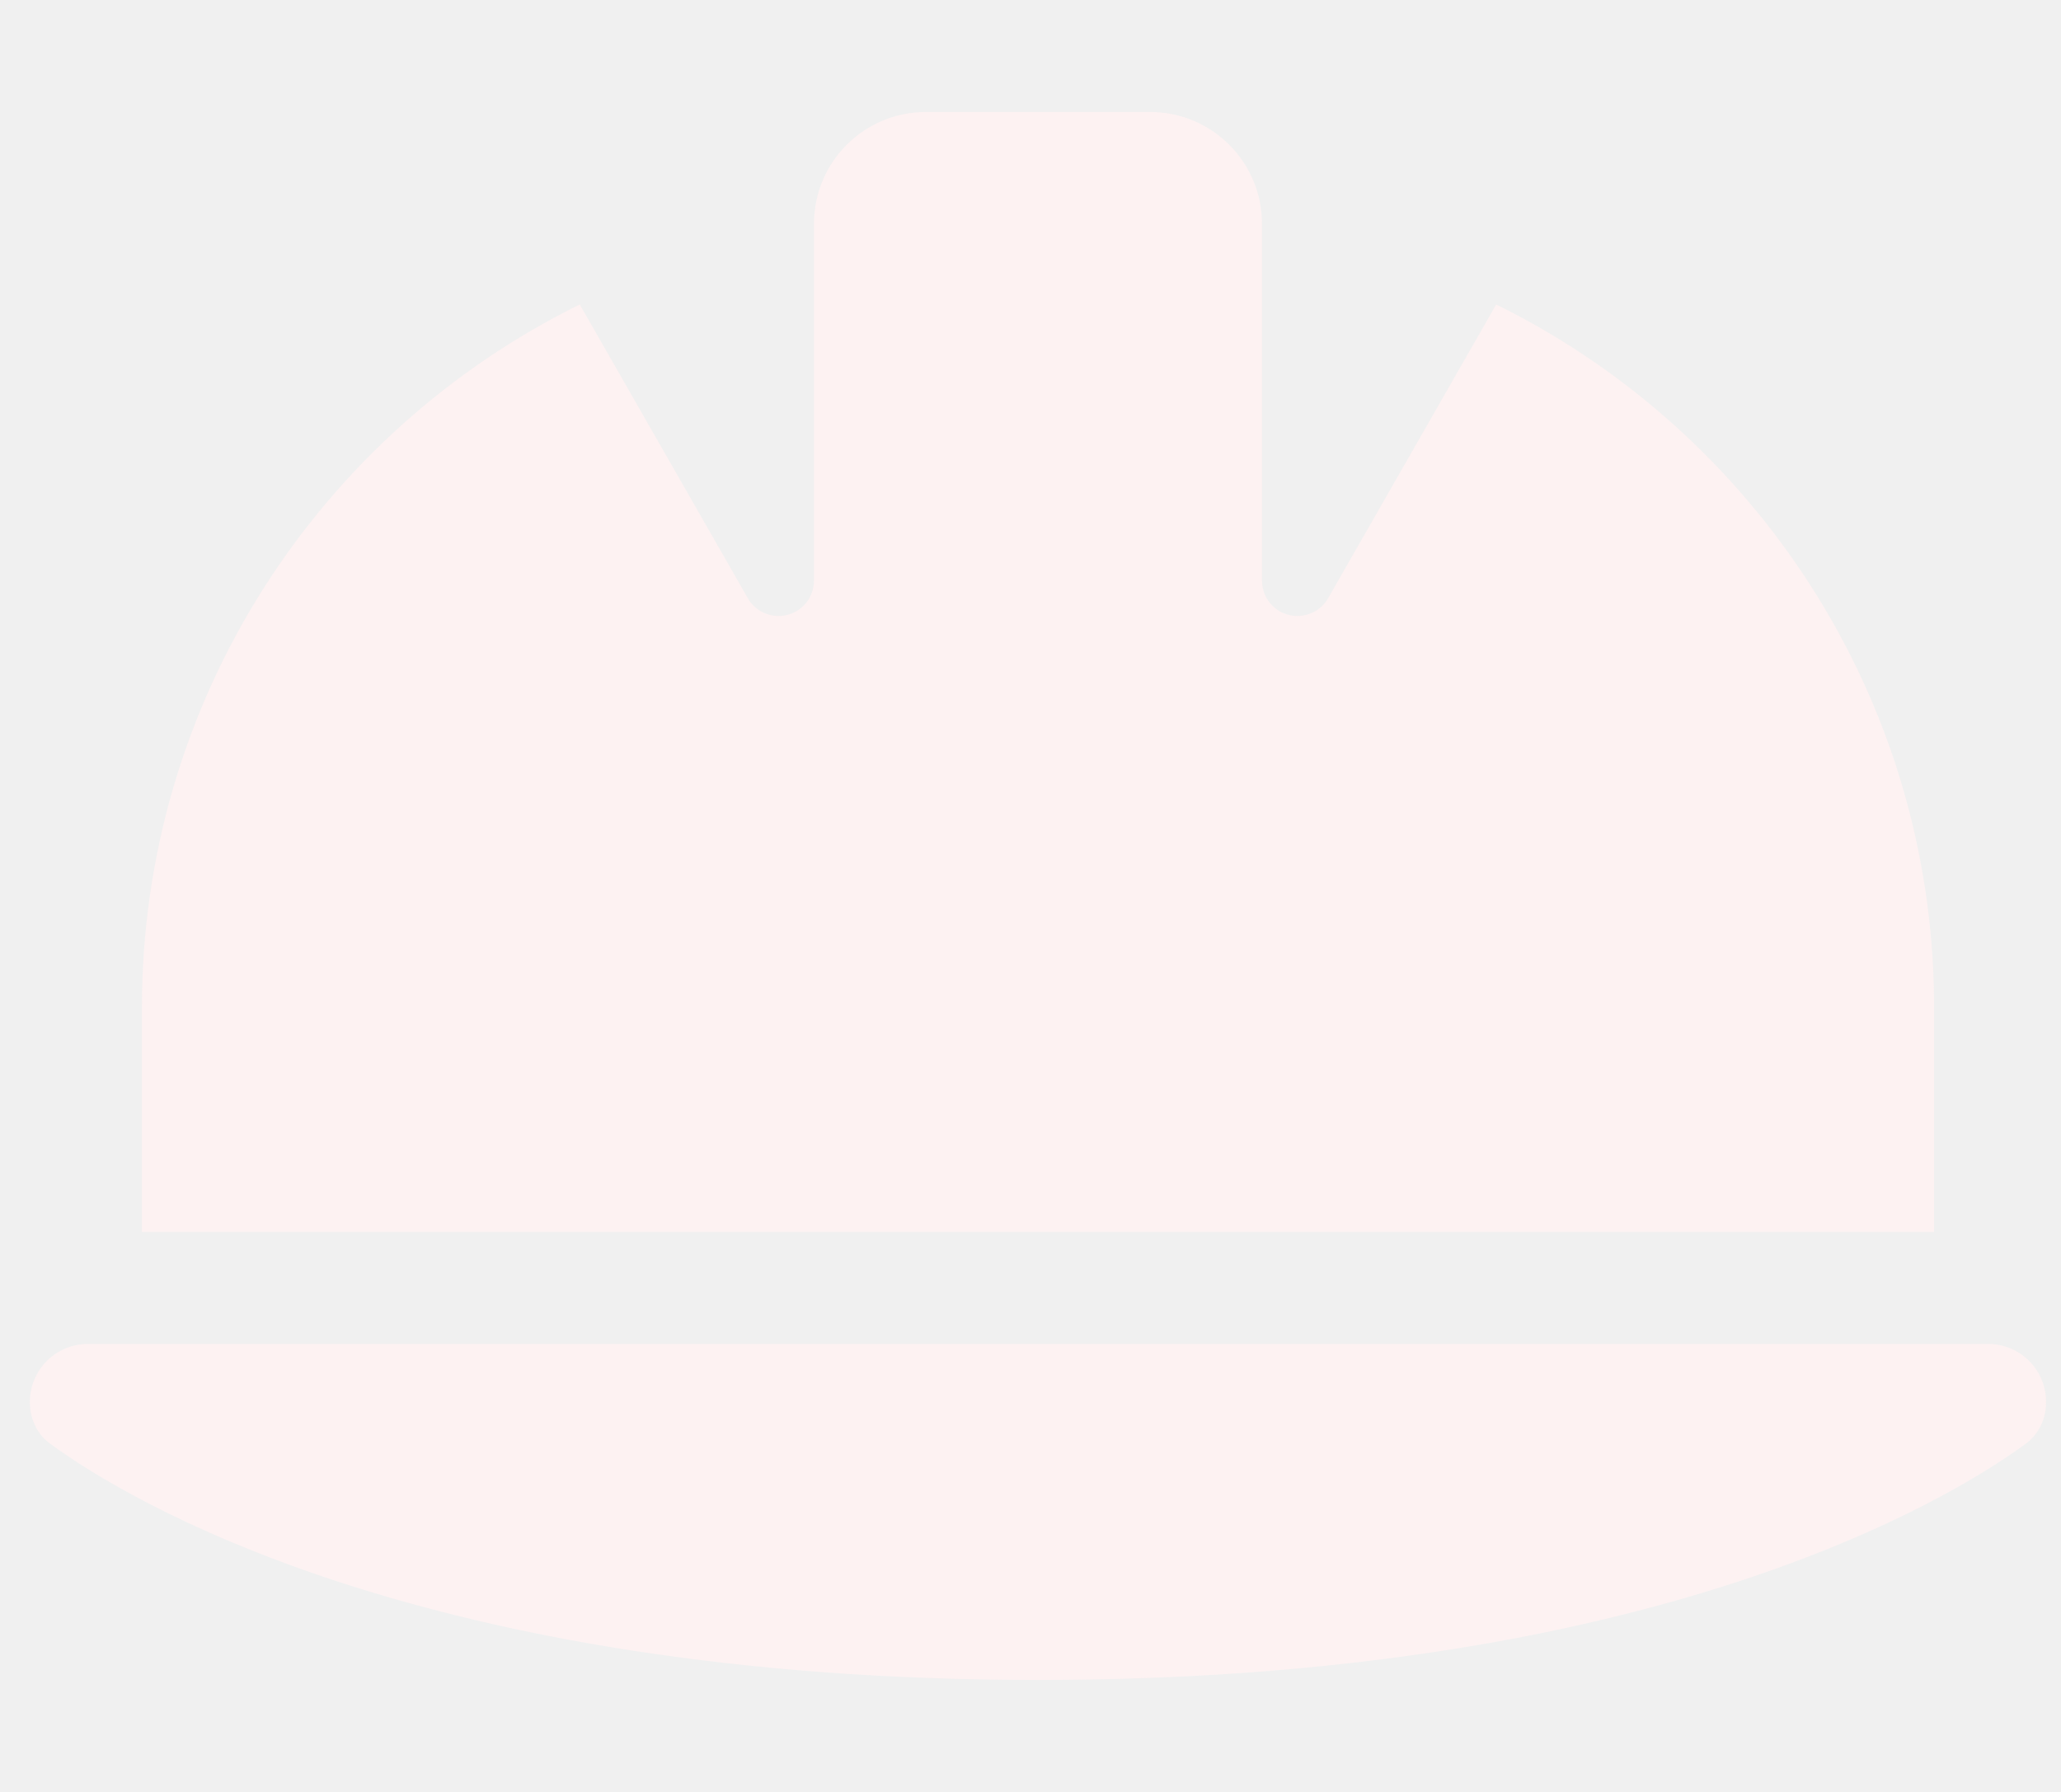
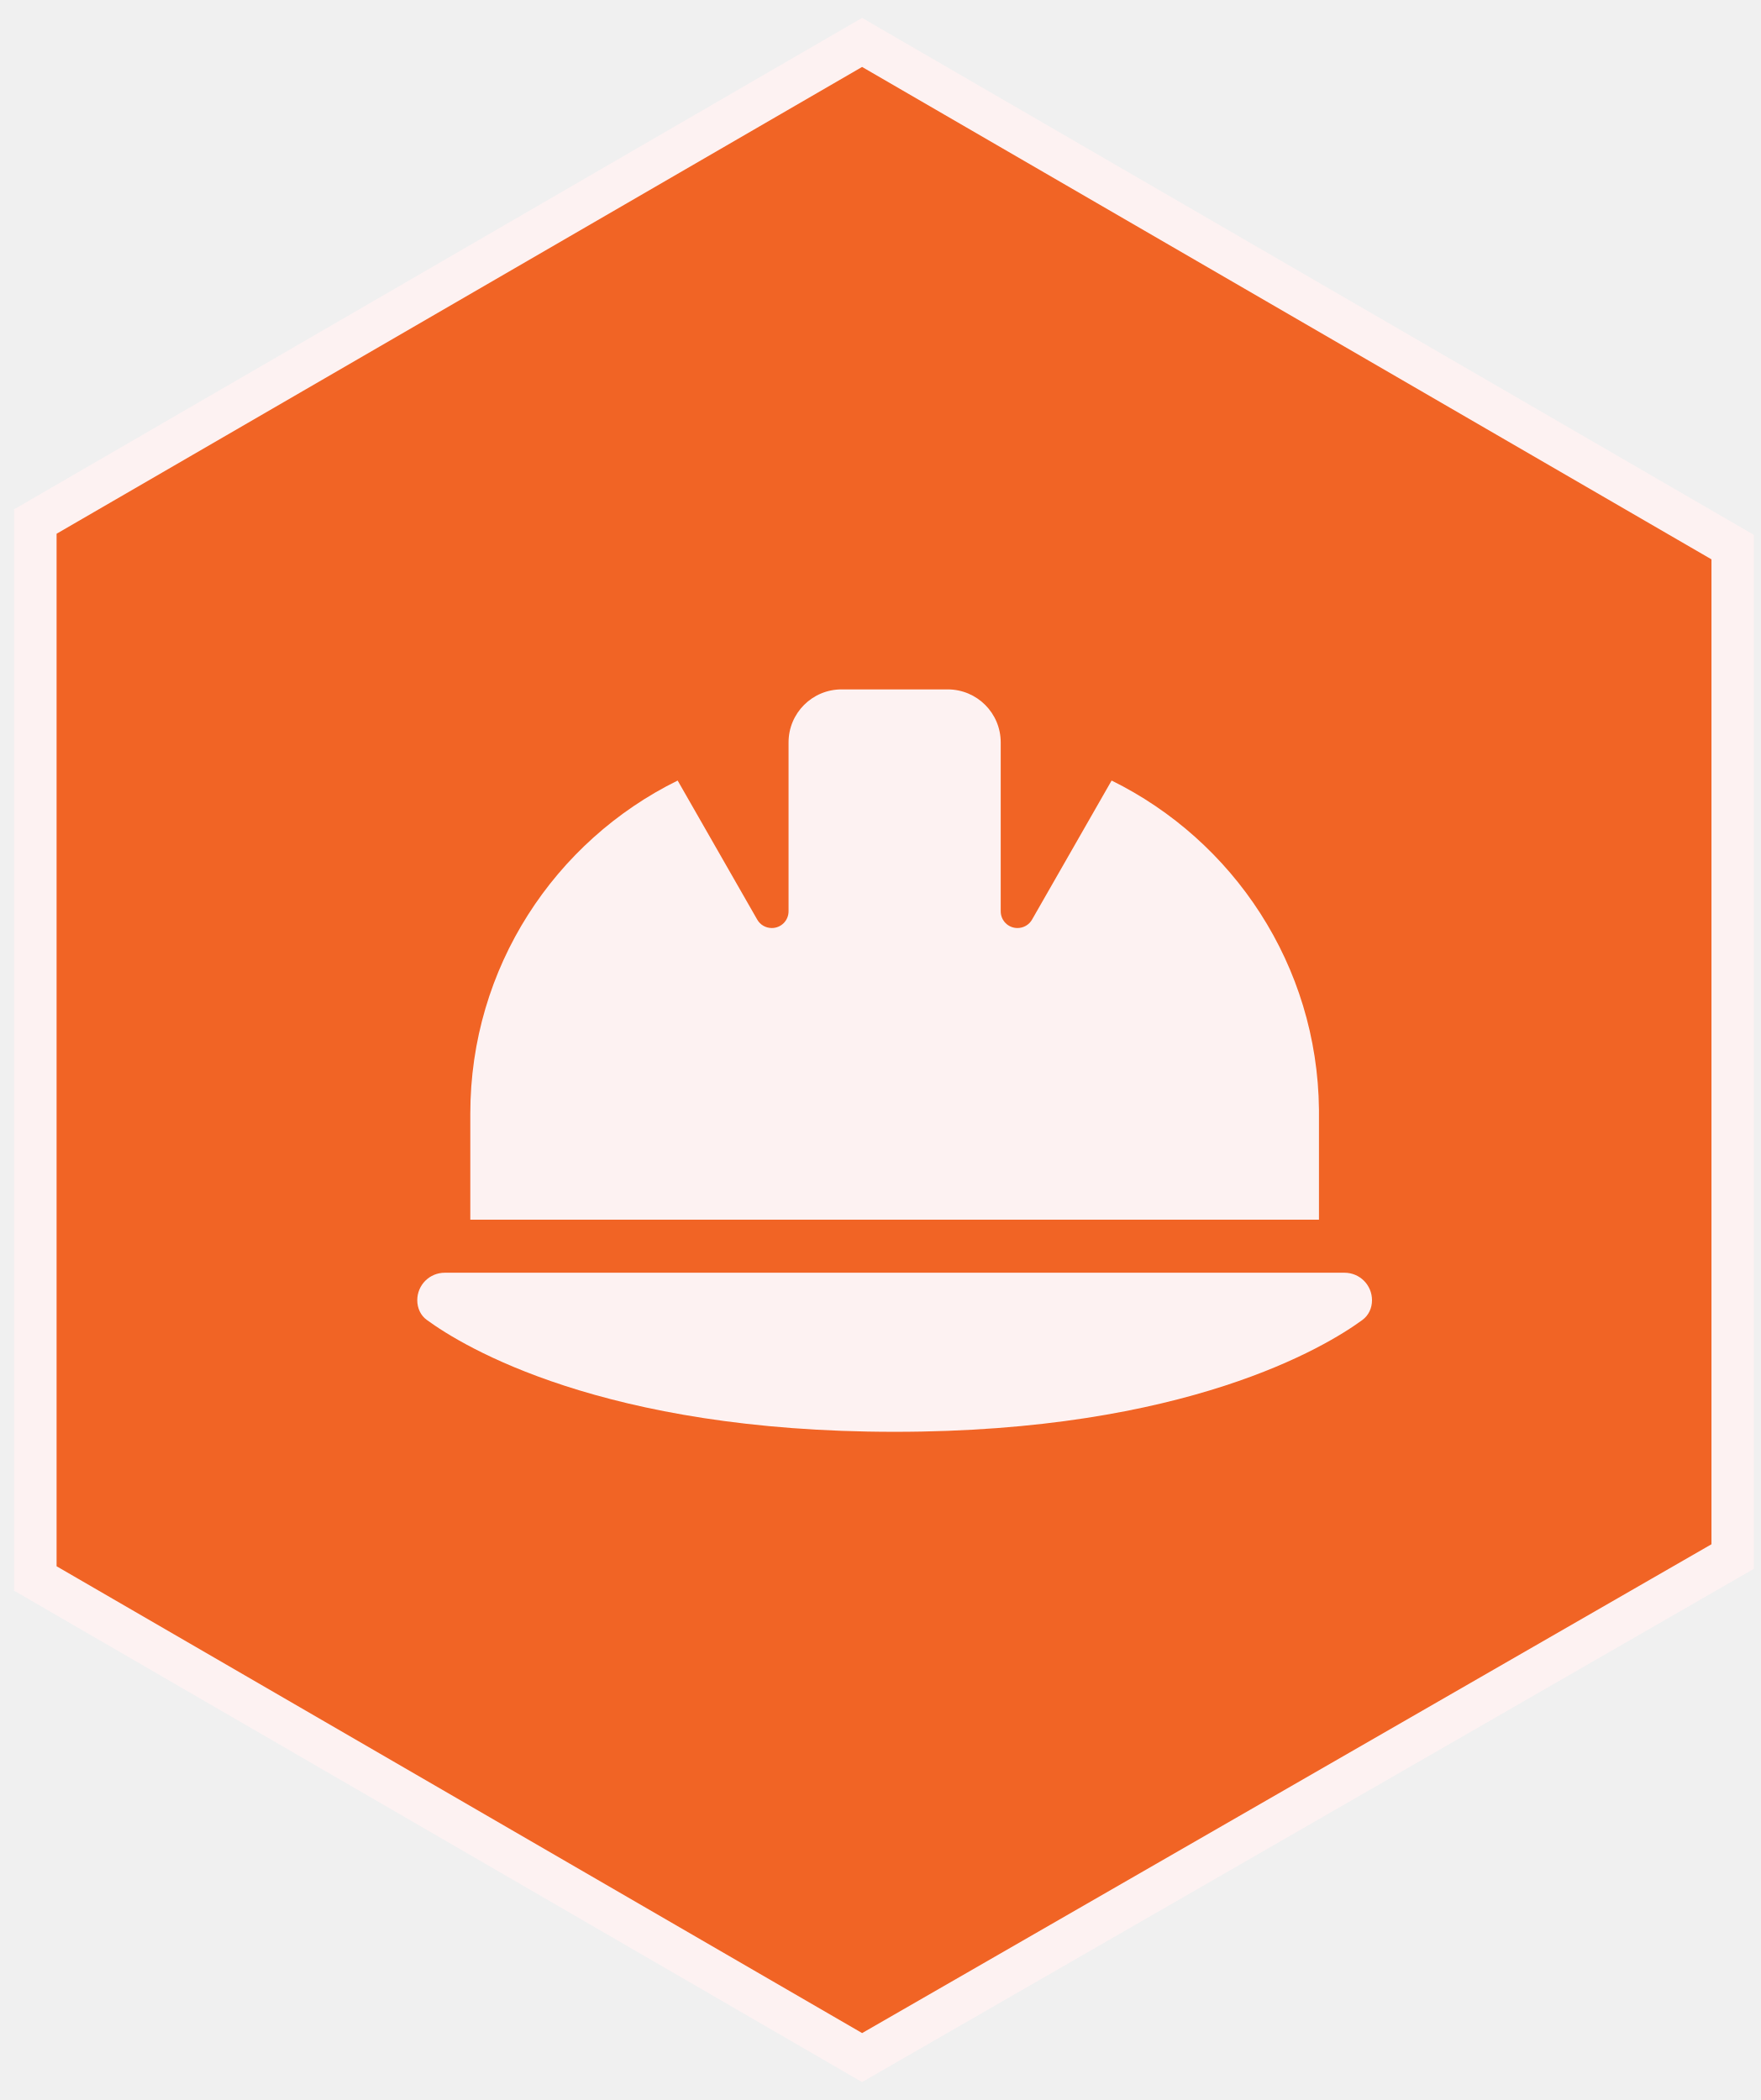
- <svg xmlns="http://www.w3.org/2000/svg" width="46" height="40" viewBox="0 0 46 40" fill="none">
-   <g id="helmet-safety-solid 2" clip-path="url(#clip0_127_567)">
-     <path id="Vector" d="M20.667 2.5C19.284 2.5 18.167 3.617 18.167 5V5.18V12.961C18.167 13.398 17.815 13.75 17.378 13.75C17.097 13.75 16.831 13.602 16.69 13.352L12.94 6.797C7.151 9.648 3.167 15.609 3.167 22.5V27.5H43.167V22.312C43.097 15.5 39.128 9.625 33.394 6.797L29.644 13.352C29.503 13.602 29.237 13.75 28.956 13.75C28.519 13.75 28.167 13.398 28.167 12.961V5.18V5C28.167 3.617 27.05 2.5 25.667 2.5H20.667ZM1.964 30C1.245 30 0.667 30.578 0.667 31.297C0.667 31.664 0.823 32.016 1.12 32.227C2.815 33.469 9.401 37.5 23.167 37.5C36.933 37.5 43.519 33.469 45.214 32.227C45.511 32.008 45.667 31.664 45.667 31.297C45.667 30.578 45.089 30 44.37 30H1.964Z" fill="#FDF2F2" />
+ <svg xmlns="http://www.w3.org/2000/svg" width="83" height="99" viewBox="0 0 83 99" fill="none">
+   <path d="M1.667 24.586L40.633 2L81.667 25.793V73.379L40.633 97L1.667 74.414V24.586Z" fill="#F16425" stroke="#FDF2F2" stroke-width="2" />
+   <g clip-path="url(#clip0_127_565)">
+     <path d="M39.667 32.5C38.284 32.5 37.167 33.617 37.167 35V35.18V42.961C37.167 43.398 36.815 43.75 36.378 43.75C36.097 43.75 35.831 43.602 35.69 43.352L31.94 36.797C26.151 39.648 22.167 45.609 22.167 52.5V57.5H62.167V52.312C62.097 45.5 58.128 39.625 52.394 36.797L48.644 43.352C48.503 43.602 48.237 43.75 47.956 43.75C47.519 43.75 47.167 43.398 47.167 42.961V35.18V35C47.167 33.617 46.05 32.5 44.667 32.5H39.667ZM20.964 60C20.245 60 19.667 60.578 19.667 61.297C19.667 61.664 19.823 62.016 20.12 62.227C21.815 63.469 28.401 67.5 42.167 67.5C55.933 67.5 62.519 63.469 64.214 62.227C64.511 62.008 64.667 61.664 64.667 61.297C64.667 60.578 64.089 60 63.37 60H20.964Z" fill="#FDF2F2" />
  </g>
  <defs>
-     <clipPath id="clip0_127_567">
-       <rect width="45" height="40" fill="white" transform="translate(0.666992)" />
+     <clipPath id="clip0_127_565">
+       <rect width="45" height="40" fill="white" transform="translate(19.667 30)" />
    </clipPath>
  </defs>
</svg>
